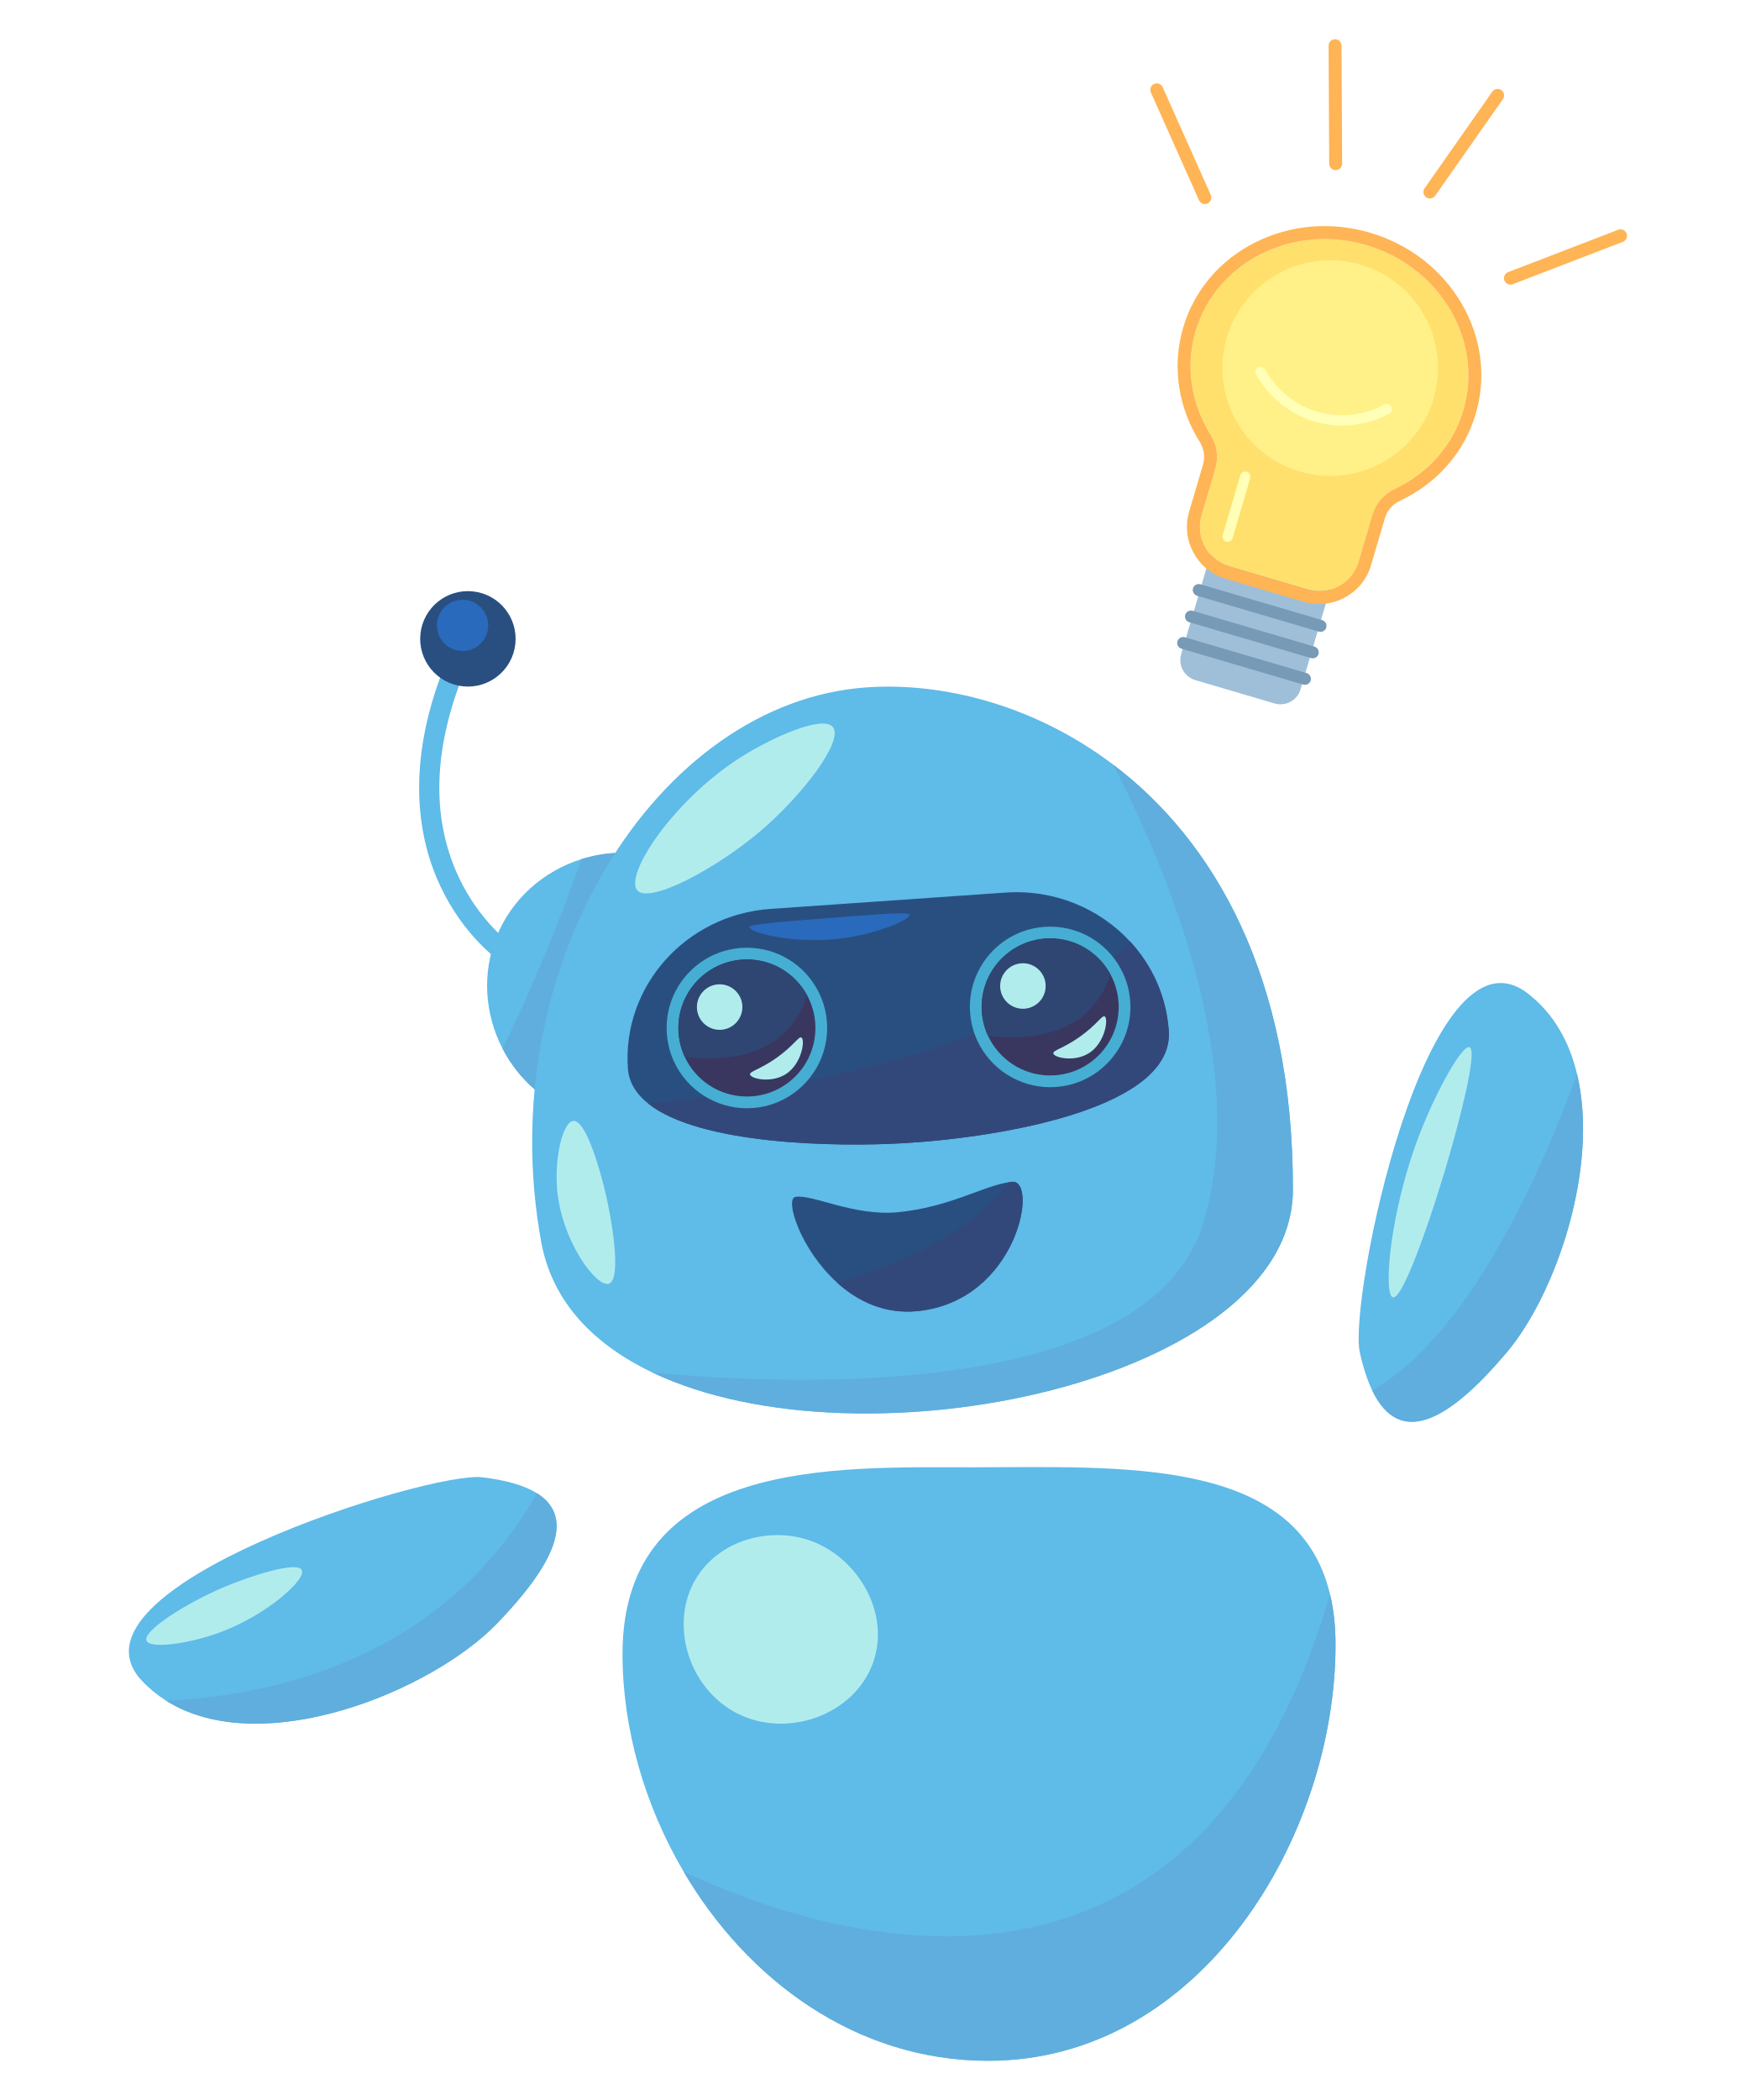
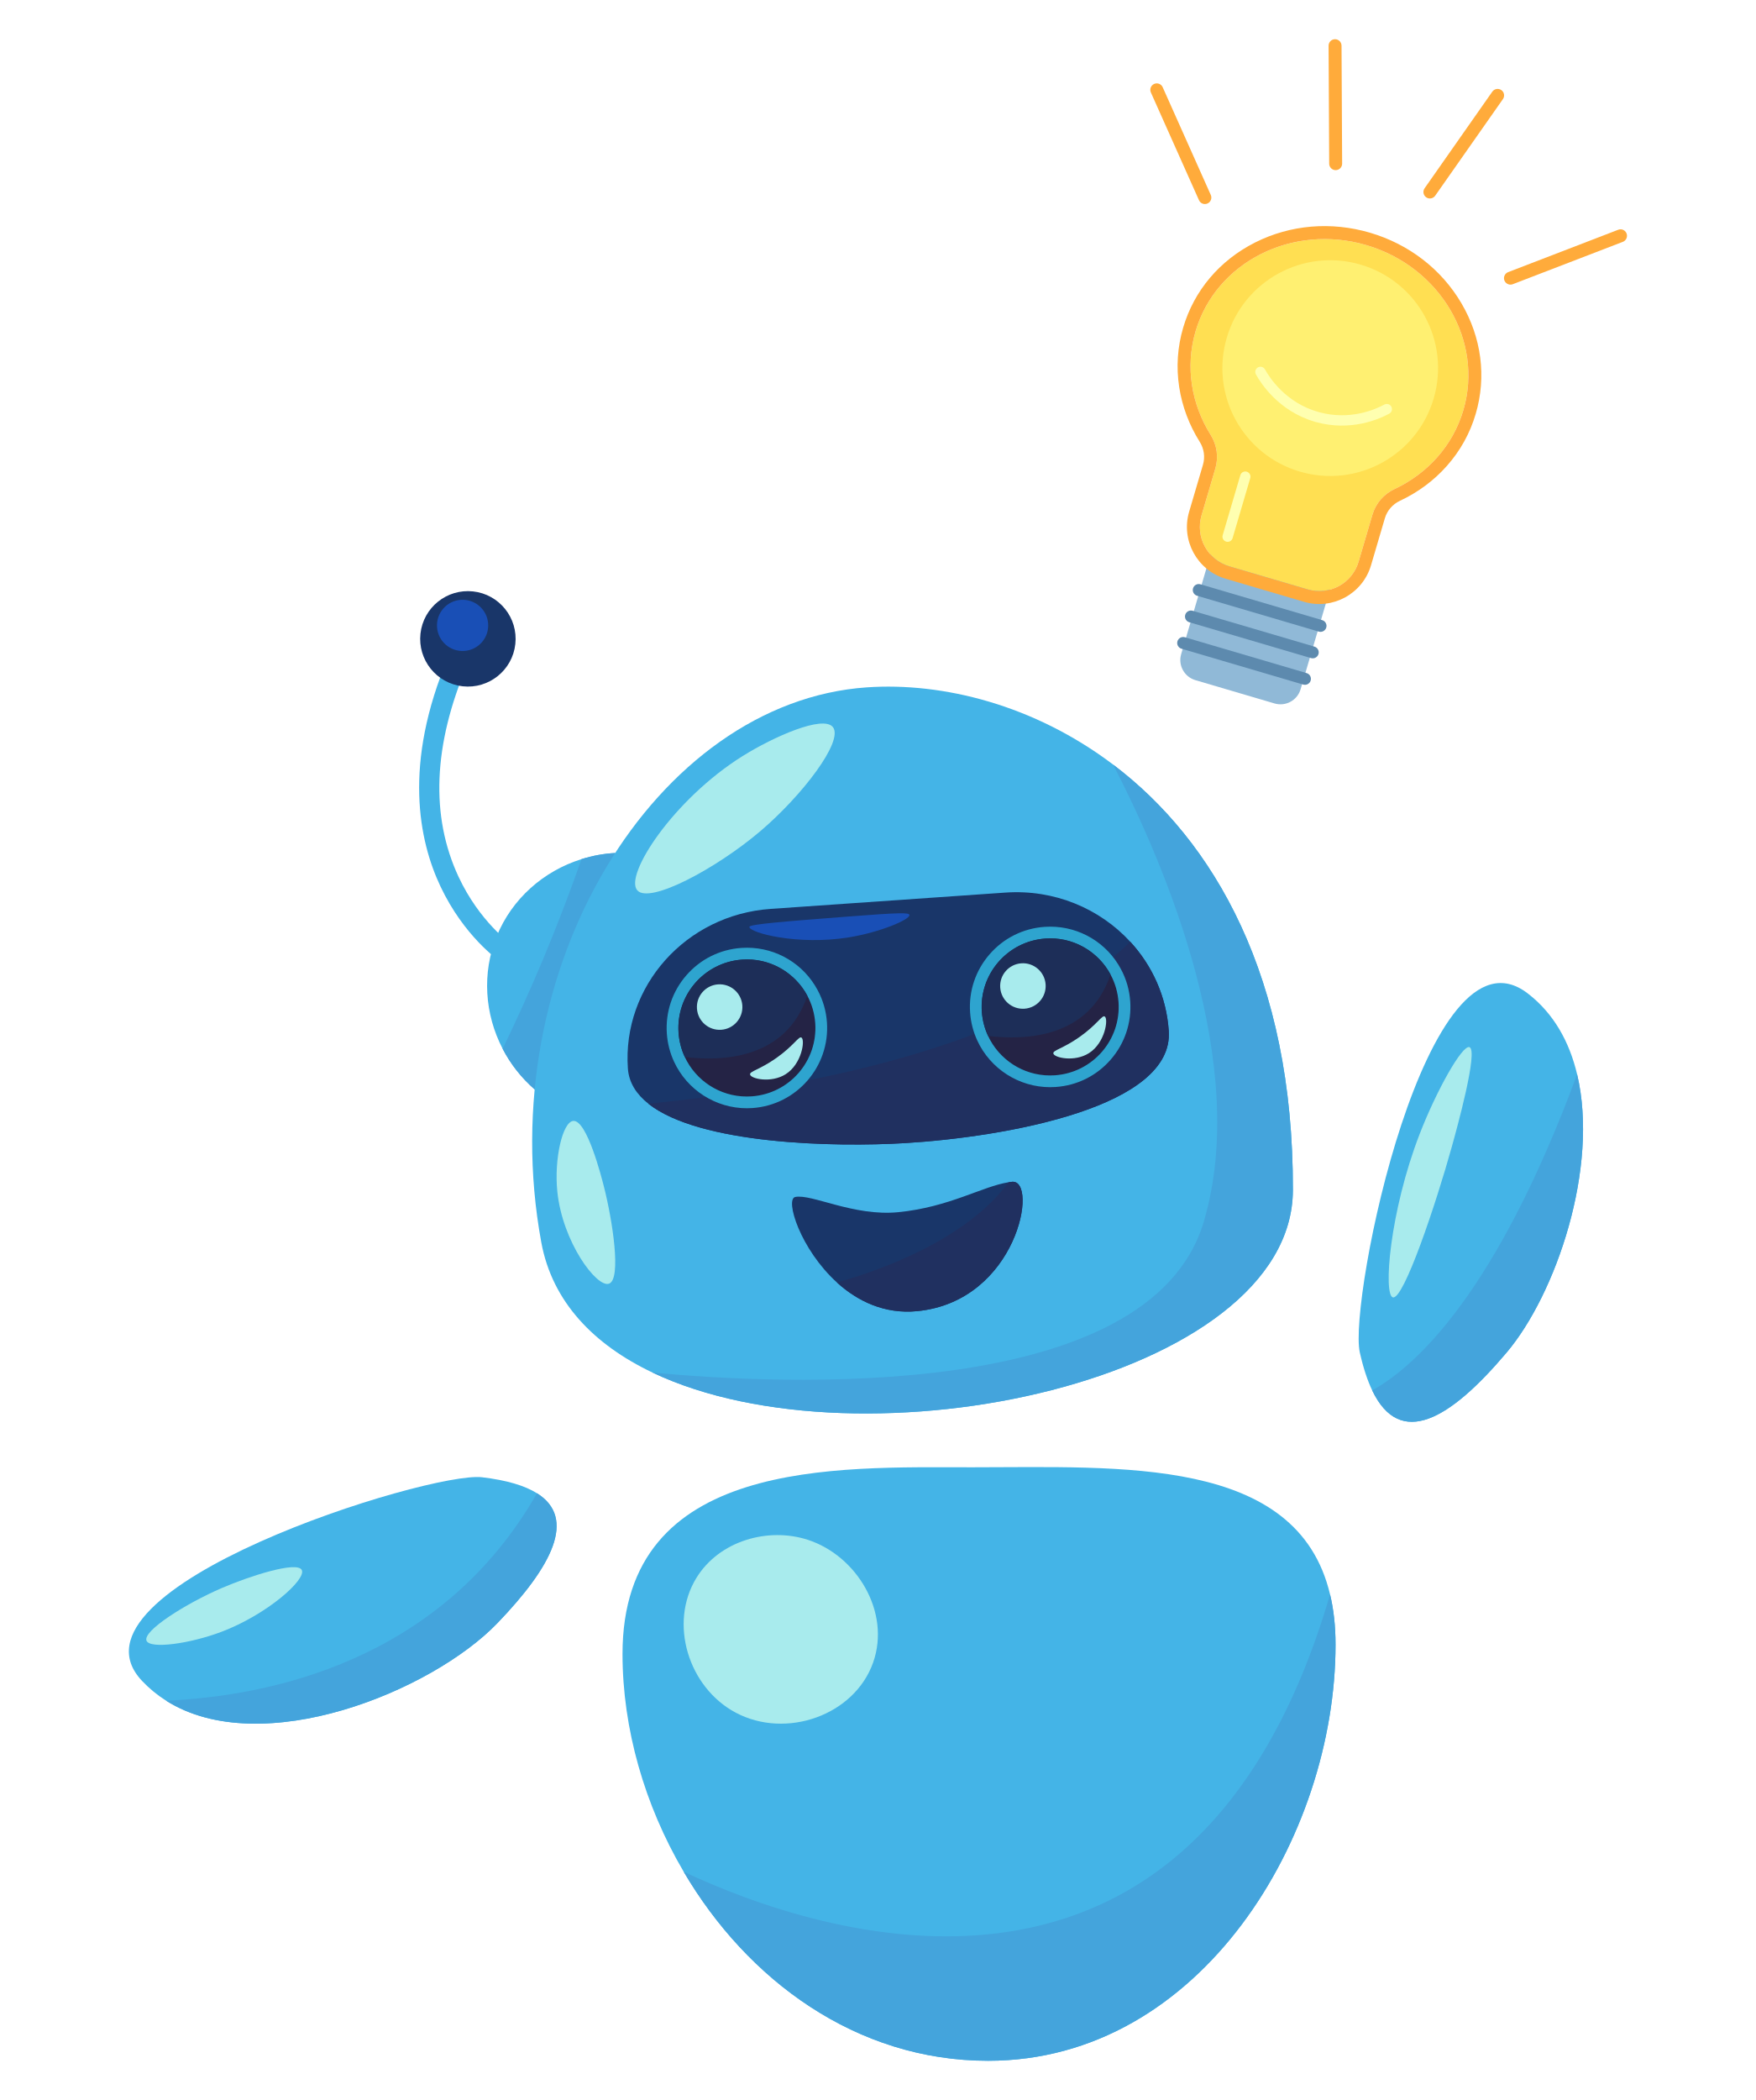
- <svg xmlns="http://www.w3.org/2000/svg" xml:space="preserve" width="218.612mm" height="261.392mm" version="1.0" style="shape-rendering:geometricPrecision; text-rendering:geometricPrecision; image-rendering:optimizeQuality; fill-rule:evenodd; clip-rule:evenodd" viewBox="0 0 21855.34 26132.15">
+ <svg xmlns="http://www.w3.org/2000/svg" xml:space="preserve" width="218.612mm" height="261.392mm" version="1.0" style="shape-rendering:geometricPrecision; text-rendering:geometricPrecision; image-rendering:optimizeQuality; fill-rule:evenodd; clip-rule:evenodd" viewBox="0 0 21861.2 26139.16">
  <defs>
    <style type="text/css">
   
    .fil0 {fill:none}
-     .fil4 {fill:#294F81;fill-rule:nonzero}
-     .fil9 {fill:#296ABD;fill-rule:nonzero}
-     .fil8 {fill:#2F4572;fill-rule:nonzero}
-     .fil5 {fill:#33487A;fill-rule:nonzero}
-     .fil6 {fill:#393760;fill-rule:nonzero}
-     .fil7 {fill:#46AED2;fill-rule:nonzero}
-     .fil2 {fill:#5FAEDE;fill-rule:nonzero}
-     .fil1 {fill:#5FBBE8;fill-rule:nonzero}
-     .fil13 {fill:#779AB6;fill-rule:nonzero}
-     .fil10 {fill:#9FBFD9;fill-rule:nonzero}
-     .fil3 {fill:#B1ECED;fill-rule:nonzero}
-     .fil12 {fill:#FFB455;fill-rule:nonzero}
-     .fil11 {fill:#FFE06D;fill-rule:nonzero}
-     .fil14 {fill:#FFF088;fill-rule:nonzero}
-     .fil15 {fill:#FFFFB8;fill-rule:nonzero}
+     .fil4 {fill:#193669;fill-rule:nonzero}
+     .fil9 {fill:#194FB6;fill-rule:nonzero}
+     .fil8 {fill:#1D2E58;fill-rule:nonzero}
+     .fil5 {fill:#203060;fill-rule:nonzero}
+     .fil6 {fill:#242345;fill-rule:nonzero}
+     .fil7 {fill:#2EA4CF;fill-rule:nonzero}
+     .fil2 {fill:#44A4DC;fill-rule:nonzero}
+     .fil1 {fill:#44B4E7;fill-rule:nonzero}
+     .fil13 {fill:#5D8AAE;fill-rule:nonzero}
+     .fil10 {fill:#90B9D7;fill-rule:nonzero}
+     .fil3 {fill:#A8EBED;fill-rule:nonzero}
+     .fil12 {fill:#FFAB3B;fill-rule:nonzero}
+     .fil11 {fill:#FFDF52;fill-rule:nonzero}
+     .fil14 {fill:#FFF071;fill-rule:nonzero}
+     .fil15 {fill:#FFFFB0;fill-rule:nonzero}
   
  </style>
  </defs>
  <g id="Camada_x0020_1">
-     <rect class="fil0" width="21855.34" height="26132.15" />
+     <rect class="fil0" width="21861.2" height="26139.16" />
    <g id="_1533989900560">
-       <path class="fil1" d="M6683.8 18581.91c496.31,310.86 188.87,908.62 -494.24,1617.81 -815.91,846.87 -2935.04,1713.05 -4121.74,963.55 -0.23,-0.08 -0.23,-0.08 -0.23,-0.08 -108.24,-68.38 -208.25,-149.76 -299.38,-246.06 -1089.19,-1153.61 3576.77,-2611.7 4231.27,-2534.27 309.81,36.66 533.96,104.73 684.32,199.06z" />
-       <path class="fil2" d="M6683.8 18581.91c496.31,310.86 188.87,908.62 -494.24,1617.81 -815.91,846.87 -2935.04,1713.05 -4121.74,963.55 1266.48,-55.69 3417.18,-481.62 4615.97,-2581.36z" />
-       <path class="fil3" d="M2762.26 19760.69c343.57,-147.78 934.48,-338.54 993.73,-224.07 60.77,116.83 -431.18,555.09 -1001.88,770.34 -389.81,147.02 -887.85,217.15 -930.67,109 -48.3,-122.46 490.82,-462.53 938.82,-655.27z" />
-       <path class="fil1" d="M16623.44 20465.93c0,2381.16 -1670.52,5178.23 -4324.75,5178.23 -1644.74,0 -2998.32,-1006.97 -3789.35,-2353.18 -486.48,-826.55 -760.92,-1780.96 -760.92,-2708.83 0,-2439.5 2662.6,-2323.28 4349.85,-2323.28 1850.49,0 4047.37,-141.7 4456.95,1581.69 44.8,185.82 68.22,393.61 68.22,625.37z" />
-       <path class="fil2" d="M16623.44 20465.93c0,2381.16 -1670.52,5178.23 -4324.75,5178.23 -1644.74,0 -2998.32,-1006.97 -3789.35,-2353.18 1648.25,775.9 6343.79,2383.07 8045.88,-3450.43 44.8,185.82 68.22,393.61 68.22,625.37z" />
-       <path class="fil3" d="M8667.56 19636.35c-344.71,562.16 -100.94,1362.16 491.12,1676.22 625.52,332.01 1477.03,34.38 1709.54,-625.52 220.97,-626.82 -204.76,-1329.39 -814.99,-1526.47 -489.38,-158.05 -1099,8.37 -1385.67,475.77z" />
-       <path class="fil1" d="M18751.94 16832.12c-706.68,835.84 -1324.16,1196.29 -1672.12,470.06 -59.56,-124.75 -111.67,-281.65 -154.41,-473.48 -143.75,-643.32 830.05,-5433.48 2088.94,-4467.74 325.53,249.7 520.26,603.39 616.08,1007.74 275.35,1160.45 -263.93,2737.13 -878.49,3463.42z" />
-       <path class="fil2" d="M18751.94 16832.12c-706.68,835.84 -1324.16,1196.29 -1672.12,470.06 546.03,-303.49 1545.1,-1212.63 2550.62,-3933.49 275.35,1160.45 -263.93,2737.13 -878.49,3463.42z" />
-       <path class="fil3" d="M18071.28 14267.96c-197.84,713.76 -599.82,1909.9 -734.07,1876.43 -121.16,-30.12 -41.3,-1064.62 333.23,-2032.73 208.55,-539.35 530.45,-1114.29 620.42,-1080.83 111.97,41.6 -157.98,1015.11 -219.58,1237.13z" />
-       <path class="fil1" d="M6655.14 13557.02c-167.12,-145.43 -301.06,-317.7 -398.48,-505.64 -224.77,-431.19 -259.75,-944.16 -74.09,-1400.97 188.55,-463.52 580.8,-811.49 1055.35,-959.5 133.94,-42.22 275.11,-68.46 420.01,-76.3 460.4,1860.68 -1002.78,2942.42 -1002.78,2942.42z" />
-       <path class="fil2" d="M6655.14 13557.02c-167.12,-145.43 -301.06,-317.7 -398.48,-505.64 168.85,-348.98 337.25,-719.55 501.47,-1111.48 180.79,-431.95 339.84,-849.45 479.79,-1249 133.94,-42.22 275.11,-68.46 420.01,-76.3 -334.36,980.82 -668.42,1961.61 -1002.78,2942.42z" />
-       <path class="fil1" d="M16092.7 14809.13c-6.32,2365.5 -5348.53,3517.98 -7971.49,2270.72 -728.81,-346.53 -1247.7,-878.49 -1383.92,-1620.94 -626.97,-3414.44 1432.53,-6723.64 4050.24,-6905.42 948.71,-65.94 2088.17,219.89 3066.93,960.34 1254.08,947.8 2245.54,2641.15 2238.24,5295.29z" />
-       <path class="fil4" d="M14547.67 12827.59c33.01,472.26 -465.35,799.1 -1121.52,1018.23 -691.24,231.08 -1557.5,342.73 -2163.7,379.02 -867.63,51.87 -2550.33,17.5 -3191.82,-489.92 -150.45,-118.88 -243.24,-264.08 -255.41,-439.62 -35.6,-511.59 145.2,-989.48 466.55,-1349.02 321.28,-359.16 783.2,-599.44 1309.32,-635.95l2923.4 -203.09c611.38,-42.52 1175.14,199.97 1553.7,611.38 273.06,296.65 450.05,680.68 479.48,1108.97z" />
-       <path class="fil5" d="M14547.67 12827.59c33.01,472.26 -465.35,799.1 -1121.52,1018.23 -691.24,231.08 -1557.5,342.73 -2163.7,379.02 -867.63,51.87 -2550.33,17.5 -3191.82,-489.92 1713.88,-170.98 4613.62,-655.48 5997.56,-2016.3 273.06,296.65 450.05,680.68 479.48,1108.97z" />
-       <path class="fil2" d="M16092.7 14809.13c-6.32,2365.5 -5348.53,3517.98 -7971.49,2270.72 1559.78,148.78 6189.92,391.94 6862.37,-1877.33 578.15,-1951.43 -476.36,-4428.43 -1129.12,-5688.69 1254.08,947.8 2245.54,2641.15 2238.24,5295.29z" />
-       <path class="fil3" d="M7932.12 11078.95c152.42,174.26 983.01,-270.33 1529.35,-733.99 523.76,-444.5 1042.65,-1124.18 905.81,-1296.9 -121.7,-153.27 -738.92,120.17 -1122.43,359.45 -858.42,535.47 -1478.47,1481.67 -1312.73,1671.44z" />
-       <path class="fil3" d="M6937.16 14828.3c63.89,627.28 489.69,1197.51 642.34,1145.94 160.27,-54.01 41.68,-800.4 -62.44,-1207.93 -29.82,-116.98 -211.98,-832.65 -381.52,-817.73 -133.04,11.64 -240.06,473.32 -198.38,879.71z" />
-       <path class="fil6" d="M13922.45 12470.95c32.63,469.89 -321.96,877.28 -791.64,909.99 -363.27,25.17 -689.19,-180.49 -833.56,-492.19 -42.52,-91.74 -69.36,-192.66 -76.9,-299.6 -32.7,-469.91 321.89,-877.36 792.18,-910 345.93,-24.04 657.69,161.71 810.96,448.83 55.53,102.99 90.29,218.98 98.95,342.97z" />
-       <path class="fil7" d="M13072.4 11531.29l0 0c-23.12,0 -46.86,0.84 -69.98,2.43 -266.37,18.49 -509.3,139.49 -684.55,340.76 -175.01,201.25 -261.5,458.57 -243.01,724.79 8.75,122.16 38.79,240.12 90.29,350.72 162.77,351.63 518.27,578.74 905.5,578.74 23.2,0 46.86,-0.76 70.29,-2.43 266.13,-18.5 509.07,-139.5 684.02,-340.76 175.23,-201.19 261.49,-458.57 242.93,-724.71 -9.81,-142.08 -48.84,-277.32 -115.92,-401.91 -173.57,-325.31 -510.82,-527.63 -879.56,-527.63l0 0zm-0.84 145.58c321.58,0 607.65,180.71 751.94,451.11 55.53,102.99 90.29,218.98 98.95,342.97 32.63,469.89 -321.96,877.28 -791.64,909.99 -20.23,1.37 -40.17,2.06 -60.17,2.06 -338.92,0 -636.85,-199.82 -773.38,-494.25 -42.52,-91.74 -69.36,-192.66 -76.9,-299.6 -32.7,-469.91 321.89,-877.36 792.18,-910 19.92,-1.45 39.02,-2.28 59.02,-2.28l0 0z" />
-       <path class="fil8" d="M13822.66 12126.39c-264.39,790.04 -1053.68,821.83 -1523.35,764.72 -42.83,-91.58 -69.98,-192.36 -77.81,-299.3 -34.39,-469.83 318.69,-878.42 788.98,-912.66 345.92,-25.18 658,160.64 812.18,447.24z" />
-       <path class="fil3" d="M13014.82 12250.14c10.72,156 -106.95,291.24 -262.88,302.11 -156.14,10.81 -291.23,-106.86 -302.26,-262.86 -10.66,-156 107.02,-291.24 262.94,-302.11 156.16,-10.81 291.24,106.85 302.2,262.86z" />
-       <path class="fil3" d="M13750.32 12648.85c48.3,27.91 6.09,328.66 -196.62,456.67 -180.18,113.79 -433.24,57.2 -442.83,3.12 -6.92,-39.78 120.56,-59.7 326.53,-204.84 216.62,-152.65 279.07,-274.35 312.92,-254.95z" />
-       <path class="fil6" d="M10147.54 12733.05c32.63,469.9 -321.65,877.36 -791.64,910 -363.26,25.25 -689.19,-180.49 -833.55,-492.19 -42.52,-91.74 -69.37,-192.59 -76.9,-299.61 -32.4,-469.89 321.89,-877.28 792.18,-909.99 345.92,-24.04 657.99,161.78 811.26,448.83 55.22,103.06 90.21,218.98 98.64,342.96z" />
-       <path class="fil7" d="M9297.79 11793.47l0 0c-23.42,0 -46.85,0.76 -70.27,2.43 -266.14,18.49 -509.38,139.5 -684.33,340.68 -175.24,201.26 -261.42,458.65 -242.93,724.79 8.37,122.16 38.79,240.13 89.99,350.8 162.77,351.55 518.27,578.74 905.5,578.74 23.12,0 46.86,-0.84 70.28,-2.44 549.24,-38.18 965.13,-516.14 926.95,-1065.53 -9.81,-142.07 -48.83,-277.25 -115.92,-401.9 -173.56,-325.23 -510.51,-527.56 -879.26,-527.56l0 0zm1.15 145.5c321.58,0 605.37,180.72 749.96,451.12 55.22,103.06 90.21,218.98 98.64,342.96 32.63,469.9 -321.65,877.36 -791.64,910 -20.22,1.44 -40.16,2.05 -60.16,2.05 -338.7,0 -636.86,-199.74 -773.38,-494.24 -42.52,-91.74 -69.37,-192.59 -76.9,-299.61 -32.4,-469.89 321.89,-877.28 792.18,-909.99 20.22,-1.37 41.37,-2.29 61.3,-2.29l0 0z" />
-       <path class="fil8" d="M10048.9 12390.09c-264.39,790.05 -1054.82,820.24 -1524.49,763.2 -42.82,-91.66 -69.97,-192.44 -77.81,-299.3 -34.15,-469.9 318.99,-878.42 788.98,-912.73 345.93,-25.18 658.84,162.31 813.32,448.83z" />
-       <path class="fil3" d="M9239.91 12512.33c10.72,155.92 -106.94,291.23 -262.87,302.04 -155.93,10.8 -291.24,-106.87 -301.96,-262.88 -11.03,-156 106.71,-291.23 262.63,-302.11 156.16,-10.8 291.24,106.94 302.2,262.95z" />
-       <path class="fil3" d="M9975.42 12911.04c48.3,27.83 6.09,328.65 -196.61,456.59 -180.27,113.86 -433.33,57.27 -442.83,3.12 -6.92,-39.78 120.56,-59.71 326.52,-204.76 216.93,-152.73 279.38,-274.36 312.92,-254.95z" />
-       <path class="fil9" d="M11319.73 11384.87c12.17,55.98 -360.91,215.7 -754.61,279.68 -638.3,103.9 -1241.32,-58.64 -1237.51,-130.52 1.67,-32.94 407.76,-65.04 1219.63,-127.94 652.46,-50.59 766.09,-50.74 772.48,-21.22z" />
-       <path class="fil1" d="M6218.69 11958.59c-17.88,-12.32 -444.5,-309.95 -736.57,-928.77 -267.58,-566.21 -468,-1520.31 95.99,-2850.62l234.88 99.55c-420.85,992.52 -456.45,1877.42 -106.19,2629.97 261.5,561.33 652.76,837.05 656.56,839.71l-144.67 210.15z" />
-       <path class="fil4" d="M6414.25 8014.68c-35.9,325.99 -329.12,561.26 -655.11,525.43 -326.22,-35.74 -561.33,-329.11 -525.51,-655.18 35.9,-325.99 329.19,-561.26 655.11,-525.43 326.23,35.83 561.41,329.11 525.51,655.18z" />
-       <path class="fil9" d="M5439.9 7804.76c12.4,175.54 164.83,307.82 340.38,295.42 175.54,-12.32 308.04,-164.68 295.57,-340.3 -12.4,-175.55 -164.83,-307.82 -340.37,-295.49 -175.63,12.4 -307.75,164.75 -295.58,340.37z" />
-       <path class="fil4" d="M11416.62 16315.68c-407.53,39.92 -743.87,-125.2 -998.37,-355.82 -456.97,-413.31 -650.48,-1037.77 -519.8,-1064.85 203.7,-41.52 727.15,243.7 1281.02,189.4 636.56,-62.37 1049.26,-322.42 1374.65,-372.62 14.76,-2.59 28.6,-4.26 42.83,-5.71 332.3,-32.55 70.5,1487.07 -1180.32,1609.61z" />
-       <path class="fil5" d="M11416.62 16315.68c-407.53,39.92 -743.87,-125.2 -998.37,-355.82 543.68,-153.26 1605.19,-530.06 2135.87,-1248.08 14.76,-2.59 28.6,-4.26 42.83,-5.71 332.3,-32.55 70.5,1487.07 -1180.32,1609.61z" />
-       <path class="fil10" d="M15864.52 8753.77l-985.68 -290.17c-138.21,-40.7 -217.46,-185.82 -176.69,-324.02l414.77 -1408.57c40.46,-138.28 185.66,-217.38 323.94,-176.69l985.67 290.17c138.2,40.7 217.46,185.82 176.68,324.02l-414.75 1408.57c-40.47,138.28 -185.67,217.38 -323.94,176.69z" />
-       <path class="fil11" d="M18214.49 5103.61c-131.88,447.84 -451.79,792.48 -857.58,982.55 -132.73,62.21 -232.83,177.83 -274.21,318.46l-172.04 584.45c-79.56,270.48 -363.26,425.19 -633.66,345.55l-975.87 -287.2c-270.4,-79.64 -425.18,-363.34 -345.62,-633.82l172.12 -584.37c41.3,-140.64 19.92,-292 -57.88,-416.21 -238.3,-379.62 -320.14,-842.67 -188.56,-1290.6 254.2,-862.98 1206.34,-1342.85 2126.67,-1072 920.26,270.94 1460.37,1190.2 1206.63,2053.2z" />
-       <path class="fil12" d="M17053.19 2896.08c-484.42,-142.6 -992.59,-99.55 -1431.01,121.4 -441.68,222.78 -759.77,598.98 -895.16,1059.46 -71.12,241.88 -87.93,491.12 -49.45,740.91 37.27,240.35 123.23,469.37 255.64,680.74 53.86,85.34 68.31,189.25 39.94,285.15l-172.05 584.37c-104.43,355.13 99.41,729.12 454.62,833.63l975.86 287.29c354.82,104.5 728.82,-99.34 833.49,-454.47l172.12 -584.53c28.06,-95.9 96.59,-175.32 188.02,-218.14 225.82,-105.8 422.22,-251.68 583.61,-433.54 167.8,-189.01 288.95,-407.46 359.77,-649.34 135.38,-460.47 72.25,-949.02 -178.44,-1375.55 -248.72,-423.22 -652.45,-734.76 -1136.97,-877.37l0 0zm-45.33 154.33c920.26,270.94 1460.37,1190.2 1206.63,2053.2 -131.88,447.84 -451.79,792.48 -857.58,982.55 -132.73,62.21 -232.83,177.83 -274.21,318.46l-172.04 584.45c-79.56,270.48 -363.26,425.19 -633.66,345.55l-975.87 -287.2c-270.4,-79.64 -425.18,-363.34 -345.62,-633.82l172.12 -584.37c41.3,-140.64 19.92,-292 -57.88,-416.21 -238.3,-379.62 -320.14,-842.67 -188.56,-1290.6 254.2,-862.98 1206.34,-1342.85 2126.67,-1072l0 0z" />
-       <path class="fil13" d="M16415.5 7859.74l-1515.51 -446.17c-39.33,-11.64 -61.91,-53.01 -50.36,-92.42l0 0c11.65,-39.4 52.94,-61.98 92.34,-50.35l1515.74 446.17c39.33,11.57 61.91,52.95 50.36,92.34l0 0c-11.56,39.48 -52.94,61.99 -92.57,50.43z" />
-       <path class="fil13" d="M16318.6 8189.24l-1515.82 -446.17c-39.32,-11.64 -61.82,-52.95 -50.27,-92.43l0 0c11.87,-39.47 53.17,-61.98 92.49,-50.34l1515.51 446.08c39.63,11.65 62.22,53.03 50.67,92.5l0 0c-11.57,39.41 -53.26,61.91 -92.58,50.36z" />
-       <path class="fil13" d="M16221.69 8518.74l-1515.81 -446.17c-39.33,-11.64 -61.83,-53.01 -50.28,-92.42l0 0c11.56,-39.47 52.94,-61.98 92.27,-50.43l1515.81 446.25c39.33,11.56 61.91,52.94 50.28,92.41l0 0c-11.56,39.41 -52.87,61.92 -92.27,50.36z" />
-       <path class="fil14" d="M17844.84 4959.77c-209.09,711.1 -955.32,1117.87 -1666.49,908.55 -711.17,-209.32 -1117.79,-955.47 -908.48,-1666.64 209.17,-711.1 955.32,-1117.87 1666.49,-908.55 711.17,209.39 1117.87,955.48 908.48,1666.64z" />
-       <path class="fil15" d="M16361.72 5246.82c-449.45,-132.34 -671.32,-482.37 -729.12,-587.71 -17.11,-31.11 -5.78,-70.29 25.4,-87.4 31.26,-17.12 70.29,-5.71 87.33,25.39 52.71,95.76 256.32,417.35 670.47,531.22 383.51,105.95 697.86,-30.42 815,-93.93 31.26,-16.9 70.27,-5.32 87.39,25.93 16.74,31.26 5.17,70.35 -26.09,87.32 -130.97,70.89 -481.84,223.17 -910.68,104.81 -6.69,-1.82 -13.31,-3.73 -19.69,-5.63z" />
-       <path class="fil15" d="M15262.11 6739.9c-34.15,-10.04 -53.55,-45.87 -43.43,-79.94l219.81 -746.84c10.12,-34.08 45.72,-53.63 79.87,-43.59 34.15,10.04 53.78,45.87 43.66,79.94l-219.81 746.85c-10.12,34.14 -46.02,53.62 -80.1,43.58z" />
-       <path class="fil12" d="M14974.6 2535.79c-21.97,-6.39 -40.77,-21.98 -50.88,-44.43l-598.68 -1340.49c-18.26,-40.62 0,-88.24 40.47,-106.34 40.76,-18.1 88.23,0.09 106.4,40.62l598.68 1340.58c18.26,40.62 0,88.15 -40.46,106.33 -18.19,8.06 -37.88,8.97 -55.54,3.73z" />
-       <path class="fil12" d="M16602.38 2113.88c-33.31,-9.74 -57.57,-40.4 -57.88,-76.76l-7.53 -1468.28c-0.3,-44.42 35.6,-80.62 80.1,-80.85 44.26,-0.31 80.69,35.59 81.01,80.01l7.52 1468.21c0.31,44.5 -35.59,80.71 -80.09,80.93 -8.14,0 -15.9,-1.06 -23.12,-3.26z" />
-       <path class="fil12" d="M17775.09 2466.35c-8.06,-2.44 -15.9,-6.17 -23.34,-11.34 -36.52,-25.48 -45.18,-75.68 -19.7,-112.12l842.68 -1202.22c25.85,-36.36 76.05,-45.18 112.57,-19.61 36.51,25.47 44.87,75.68 19.77,112.03l-843.13 1202.22c-20.54,28.98 -56.36,40.54 -88.85,31.04z" />
-       <path class="fil12" d="M18777.8 3538.65c-22.81,-6.77 -42.6,-23.96 -52.49,-48.23 -15.97,-41.53 5.33,-88.08 46.41,-104.05l1370.61 -527.48c41.07,-15.98 87.48,4.71 103.44,46.17 15.98,41.53 -4.56,88.08 -45.64,104.05l-1370.61 527.48c-16.74,6.55 -34.99,6.93 -51.73,2.06z" />
+       <path class="fil1" d="M6685.59 18586.89c496.44,310.94 188.92,908.86 -494.37,1618.24 -816.13,847.1 -2935.83,1713.51 -4122.85,963.81 -0.23,-0.08 -0.23,-0.08 -0.23,-0.08 -108.27,-68.4 -208.31,-149.8 -299.46,-246.13 -1089.48,-1153.92 3577.73,-2612.4 4232.4,-2534.95 309.89,36.67 534.1,104.76 684.5,199.11l0.01 0z" />
+       <path class="fil2" d="M6685.59 18586.89c496.44,310.94 188.92,908.86 -494.37,1618.24 -816.13,847.1 -2935.83,1713.51 -4122.85,963.81 1266.82,-55.7 3418.1,-481.75 4617.21,-2582.05l0.01 0z" />
+       <path class="fil3" d="M2763 19765.99c343.66,-147.82 934.73,-338.63 994,-224.13 60.79,116.86 -431.3,555.24 -1002.15,770.55 -389.91,147.06 -888.09,217.21 -930.92,109.03 -48.31,-122.49 490.95,-462.65 939.07,-655.45z" />
+       <path class="fil1" d="M16627.9 20471.42c0,2381.8 -1670.97,5179.62 -4325.91,5179.62 -1645.18,0 -2999.12,-1007.24 -3790.37,-2353.81 -486.61,-826.77 -761.12,-1781.44 -761.12,-2709.56 0,-2440.15 2663.31,-2323.9 4351.02,-2323.9 1850.99,0 4048.46,-141.74 4458.15,1582.11 44.81,185.87 68.24,393.72 68.24,625.54l-0.01 0z" />
+       <path class="fil2" d="M16627.9 20471.42c0,2381.8 -1670.97,5179.62 -4325.91,5179.62 -1645.18,0 -2999.12,-1007.24 -3790.37,-2353.81 1648.69,776.11 6345.49,2383.71 8048.04,-3451.36 44.81,185.87 68.24,393.72 68.24,625.54l0 0.01z" />
+       <path class="fil3" d="M8669.88 19641.62c-344.8,562.31 -100.97,1362.53 491.25,1676.67 625.69,332.1 1477.43,34.39 1710,-625.69 221.03,-626.99 -204.81,-1329.75 -815.21,-1526.88 -489.51,-158.09 -1099.29,8.37 -1386.04,475.9z" />
+       <path class="fil1" d="M18756.97 16836.63c-706.87,836.06 -1324.52,1196.61 -1672.57,470.19 -59.58,-124.78 -111.7,-281.73 -154.45,-473.61 -143.79,-643.49 830.27,-5434.94 2089.5,-4468.94 325.62,249.77 520.4,603.55 616.25,1008.01 275.42,1160.76 -264,2737.86 -878.73,3464.35z" />
+       <path class="fil2" d="M18756.97 16836.63c-706.87,836.06 -1324.52,1196.61 -1672.57,470.19 546.18,-303.57 1545.51,-1212.96 2551.3,-3934.54 275.42,1160.76 -264,2737.86 -878.73,3464.35z" />
+       <path class="fil3" d="M18076.13 14271.79c-197.89,713.95 -599.98,1910.41 -734.27,1876.93 -121.19,-30.13 -41.31,-1064.91 333.32,-2033.28 208.61,-539.49 530.59,-1114.59 620.59,-1081.12 112,41.61 -158.02,1015.38 -219.64,1237.46l0 0.01z" />
+       <path class="fil1" d="M6656.92 13560.66c-167.16,-145.47 -301.14,-317.79 -398.59,-505.78 -224.83,-431.31 -259.82,-944.41 -74.11,-1401.35 188.6,-463.64 580.96,-811.71 1055.63,-959.76 133.98,-42.23 275.18,-68.48 420.12,-76.32 460.52,1861.18 -1003.05,2943.21 -1003.05,2943.21z" />
+       <path class="fil2" d="M6656.92 13560.66c-167.16,-145.47 -301.14,-317.79 -398.59,-505.78 168.9,-349.07 337.34,-719.74 501.6,-1111.78 180.84,-432.07 339.93,-849.68 479.92,-1249.33 133.98,-42.23 275.18,-68.48 420.12,-76.32 -334.45,981.08 -668.6,1962.14 -1003.05,2943.21z" />
+       <path class="fil1" d="M16097.01 14813.1c-6.32,2366.13 -5349.96,3518.92 -7973.63,2271.33 -729.01,-346.62 -1248.03,-878.73 -1384.29,-1621.37 -627.14,-3415.36 1432.91,-6725.44 4051.33,-6907.27 948.96,-65.96 2088.73,219.95 3067.75,960.6 1254.42,948.05 2246.14,2641.86 2238.84,5296.71z" />
+       <path class="fil4" d="M14551.57 12831.03c33.02,472.39 -465.47,799.31 -1121.82,1018.5 -691.43,231.14 -1557.92,342.82 -2164.28,379.12 -867.86,51.88 -2551.01,17.5 -3192.68,-490.05 -150.49,-118.91 -243.31,-264.15 -255.48,-439.74 -35.61,-511.73 145.24,-989.75 466.68,-1349.38 321.37,-359.26 783.41,-599.6 1309.67,-636.12l2924.18 -203.14c611.54,-42.53 1175.46,200.02 1554.12,611.54 273.13,296.73 450.17,680.86 479.61,1109.27z" />
+       <path class="fil5" d="M14551.57 12831.03c33.02,472.39 -465.47,799.31 -1121.82,1018.5 -691.43,231.14 -1557.92,342.82 -2164.28,379.12 -867.86,51.88 -2551.01,17.5 -3192.68,-490.05 1714.34,-171.03 4614.86,-655.66 5999.17,-2016.84 273.13,296.73 450.17,680.86 479.61,1109.27z" />
+       <path class="fil2" d="M16097.01 14813.1c-6.32,2366.13 -5349.96,3518.92 -7973.63,2271.33 1560.2,148.82 6191.58,392.05 6864.21,-1877.83 578.31,-1951.95 -476.49,-4429.62 -1129.42,-5690.22 1254.42,948.05 2246.14,2641.86 2238.84,5296.71l0 0.01z" />
+       <path class="fil3" d="M7934.25 11081.92c152.46,174.31 983.27,-270.4 1529.76,-734.19 523.9,-444.62 1042.93,-1124.48 906.05,-1297.25 -121.73,-153.31 -739.12,120.2 -1122.73,359.55 -858.65,535.61 -1478.87,1482.07 -1313.08,1671.89z" />
+       <path class="fil3" d="M6939.02 14832.28c63.91,627.45 489.82,1197.83 642.51,1146.25 160.31,-54.02 41.69,-800.61 -62.46,-1208.25 -29.83,-117.01 -212.04,-832.87 -381.62,-817.95 -133.08,11.64 -240.12,473.45 -198.43,879.95z" />
+       <path class="fil6" d="M13926.18 12474.3c32.64,470.02 -322.05,877.52 -791.85,910.23 -363.37,25.18 -689.37,-180.54 -833.78,-492.32 -42.53,-91.76 -69.38,-192.71 -76.92,-299.68 -32.71,-470.04 321.98,-877.6 792.39,-910.24 346.02,-24.05 657.87,161.75 811.18,448.95 55.54,103.02 90.31,219.04 98.98,343.06z" />
+       <path class="fil7" d="M13075.91 11534.38l0 0c-23.13,0 -46.87,0.84 -70,2.43 -266.44,18.49 -509.44,139.53 -684.73,340.85 -175.06,201.3 -261.57,458.69 -243.08,724.98 8.75,122.19 38.8,240.18 90.31,350.81 162.81,351.72 518.41,578.9 905.74,578.9 23.21,0 46.87,-0.76 70.31,-2.43 266.2,-18.5 509.21,-139.54 684.2,-340.85 175.28,-201.24 261.56,-458.69 243,-724.9 -9.81,-142.12 -48.85,-277.39 -115.95,-402.02 -173.62,-325.4 -510.96,-527.77 -879.8,-527.77l0 0zm-0.85 145.62c321.67,0 607.81,180.76 752.14,451.23 55.54,103.02 90.31,219.04 98.98,343.06 32.64,470.02 -322.05,877.52 -791.85,910.23 -20.24,1.37 -40.18,2.06 -60.19,2.06 -339.01,0 -637.02,-199.87 -773.59,-494.38 -42.53,-91.76 -69.38,-192.71 -76.92,-299.68 -32.71,-470.04 321.98,-877.6 792.39,-910.24 19.93,-1.45 39.03,-2.28 59.04,-2.28l0 0z" />
+       <path class="fil8" d="M13826.37 12129.64c-264.46,790.25 -1053.96,822.05 -1523.76,764.93 -42.84,-91.6 -70,-192.41 -77.83,-299.38 -34.4,-469.96 318.78,-878.66 789.19,-912.9 346.01,-25.19 658.18,160.68 812.4,447.36l0 -0.01z" />
+       <path class="fil3" d="M13018.31 12253.43c10.72,156.04 -106.98,291.32 -262.95,302.19 -156.18,10.81 -291.31,-106.89 -302.34,-262.93 -10.66,-156.04 107.05,-291.32 263.01,-302.19 156.2,-10.81 291.32,106.88 302.28,262.93z" />
+       <path class="fil3" d="M13754.01 12652.24c48.31,27.92 6.09,328.75 -196.67,456.79 -180.23,113.82 -433.36,57.22 -442.95,3.12 -6.92,-39.79 120.59,-59.72 326.62,-204.89 216.68,-152.69 279.14,-274.42 313,-255.02z" />
+       <path class="fil6" d="M10150.26 12736.47c32.64,470.03 -321.74,877.6 -791.85,910.24 -363.36,25.26 -689.37,-180.54 -833.77,-492.32 -42.53,-91.76 -69.39,-192.64 -76.92,-299.69 -32.41,-470.02 321.98,-877.52 792.39,-910.23 346.01,-24.05 658.17,161.82 811.48,448.95 55.23,103.09 90.23,219.04 98.67,343.05z" />
+       <path class="fil7" d="M9300.28 11796.63l0 0c-23.43,0 -46.86,0.76 -70.29,2.43 -266.21,18.49 -509.52,139.54 -684.51,340.77 -175.29,201.31 -261.49,458.77 -243,724.98 8.37,122.19 38.8,240.19 90.01,350.89 162.81,351.64 518.41,578.9 905.74,578.9 23.13,0 46.87,-0.84 70.3,-2.44 549.39,-38.19 965.39,-516.28 927.2,-1065.82 -9.81,-142.11 -48.84,-277.32 -115.95,-402.01 -173.61,-325.32 -510.65,-527.7 -879.5,-527.7l0 0zm1.15 145.54c321.67,0 605.53,180.77 750.16,451.24 55.23,103.09 90.23,219.04 98.67,343.05 32.64,470.03 -321.74,877.6 -791.85,910.24 -20.23,1.44 -40.17,2.05 -60.18,2.05 -338.79,0 -637.03,-199.79 -773.59,-494.37 -42.53,-91.76 -69.39,-192.64 -76.92,-299.69 -32.41,-470.02 321.98,-877.52 792.39,-910.23 20.23,-1.37 41.38,-2.29 61.32,-2.29l0 0z" />
+       <path class="fil8" d="M10051.59 12393.41c-264.46,790.26 -1055.1,820.46 -1524.9,763.4 -42.83,-91.68 -69.99,-192.49 -77.83,-299.38 -34.16,-470.03 319.08,-878.66 789.19,-912.97 346.02,-25.19 659.02,162.35 813.54,448.95z" />
+       <path class="fil3" d="M9242.39 12515.69c10.72,155.96 -106.97,291.31 -262.94,302.12 -155.97,10.8 -291.32,-106.9 -302.04,-262.95 -11.03,-156.04 106.74,-291.31 262.7,-302.19 156.2,-10.8 291.32,106.97 302.28,263.02z" />
+       <path class="fil3" d="M9978.09 12914.5c48.31,27.84 6.09,328.74 -196.66,456.71 -180.32,113.89 -433.45,57.29 -442.95,3.12 -6.92,-39.79 120.59,-59.73 326.61,-204.81 216.99,-152.77 279.45,-274.43 313,-255.02z" />
+       <path class="fil9" d="M11322.77 11387.92c12.17,56 -361.01,215.76 -754.81,279.75 -638.47,103.93 -1241.65,-58.66 -1237.84,-130.55 1.67,-32.95 407.87,-65.06 1219.96,-127.97 652.63,-50.6 766.3,-50.75 772.69,-21.23z" />
+       <path class="fil1" d="M6220.36 11961.8c-17.88,-12.32 -444.62,-310.03 -736.77,-929.02 -267.65,-566.36 -468.13,-1520.72 96.02,-2851.38l234.94 99.58c-420.96,992.79 -456.57,1877.92 -106.22,2630.68 261.57,561.48 652.94,837.27 656.74,839.94l-144.71 210.21 0 -0.01z" />
+       <path class="fil4" d="M6415.97 8016.83c-35.91,326.08 -329.21,561.41 -655.29,525.57 -326.31,-35.75 -561.48,-329.2 -525.65,-655.36 35.91,-326.08 329.28,-561.41 655.29,-525.57 326.32,35.84 561.56,329.2 525.65,655.36z" />
+       <path class="fil9" d="M5441.36 7806.85c12.4,175.59 164.87,307.9 340.47,295.5 175.59,-12.32 308.12,-164.72 295.65,-340.39 -12.4,-175.6 -164.87,-307.9 -340.46,-295.57 -175.68,12.4 -307.83,164.79 -295.66,340.46z" />
+       <path class="fil4" d="M11419.68 16320.06c-407.64,39.93 -744.07,-125.23 -998.64,-355.92 -457.09,-413.42 -650.65,-1038.05 -519.94,-1065.14 203.75,-41.53 727.34,243.77 1281.36,189.45 636.73,-62.39 1049.54,-322.51 1375.02,-372.72 14.76,-2.59 28.61,-4.26 42.84,-5.71 332.39,-32.56 70.52,1487.47 -1180.64,1610.04z" />
+       <path class="fil5" d="M11419.68 16320.06c-407.64,39.93 -744.07,-125.23 -998.64,-355.92 543.83,-153.3 1605.62,-530.2 2136.44,-1248.41 14.76,-2.59 28.61,-4.26 42.84,-5.71 332.39,-32.56 70.52,1487.47 -1180.64,1610.04z" />
+       <path class="fil10" d="M15868.77 8756.12l-985.94 -290.25c-138.25,-40.71 -217.52,-185.87 -176.74,-324.11l414.88 -1408.95c40.47,-138.32 185.71,-217.44 324.03,-176.74l985.93 290.25c138.24,40.71 217.52,185.87 176.73,324.11l-414.86 1408.95c-40.48,138.32 -185.72,217.44 -324.03,176.74z" />
+       <path class="fil11" d="M18219.37 5104.98c-131.92,447.96 -451.91,792.69 -857.81,982.81 -132.77,62.23 -232.89,177.88 -274.28,318.55l-172.09 584.61c-79.58,270.55 -363.36,425.3 -633.83,345.64l-976.13 -287.28c-270.47,-79.66 -425.29,-363.44 -345.71,-633.99l172.17 -584.53c41.31,-140.68 19.93,-292.08 -57.9,-416.32 -238.36,-379.72 -320.23,-842.9 -188.61,-1290.95 254.27,-863.21 1206.66,-1343.21 2127.24,-1072.29 920.51,271.01 1460.76,1190.52 1206.95,2053.75z" />
+       <path class="fil12" d="M17057.76 2896.86c-484.55,-142.64 -992.86,-99.58 -1431.39,121.43 -441.8,222.84 -759.97,599.14 -895.4,1059.74 -71.14,241.94 -87.95,491.25 -49.46,741.11 37.28,240.41 123.26,469.5 255.71,680.92 53.87,85.36 68.33,189.3 39.95,285.23l-172.1 584.53c-104.46,355.23 99.44,729.32 454.74,833.85l976.12 287.37c354.92,104.53 729.02,-99.37 833.71,-454.59l172.17 -584.69c28.07,-95.93 96.62,-175.37 188.07,-218.2 225.88,-105.83 422.33,-251.75 583.77,-433.66 167.84,-189.06 289.03,-407.57 359.87,-649.51 135.42,-460.59 72.27,-949.27 -178.49,-1375.92 -248.79,-423.33 -652.62,-734.96 -1137.27,-877.61l0 0zm-45.34 154.37c920.51,271.01 1460.76,1190.52 1206.95,2053.75 -131.92,447.96 -451.91,792.69 -857.81,982.81 -132.77,62.23 -232.89,177.88 -274.28,318.55l-172.09 584.61c-79.58,270.55 -363.36,425.3 -633.83,345.64l-976.13 -287.28c-270.47,-79.66 -425.29,-363.44 -345.71,-633.99l172.17 -584.53c41.31,-140.68 19.93,-292.08 -57.9,-416.32 -238.36,-379.72 -320.23,-842.9 -188.61,-1290.95 254.27,-863.21 1206.66,-1343.21 2127.24,-1072.29l0 0z" />
+       <path class="fil13" d="M16419.9 7861.85l-1515.92 -446.29c-39.34,-11.64 -61.93,-53.02 -50.37,-92.44l0 0c11.65,-39.41 52.95,-62 92.36,-50.36l1516.15 446.29c39.34,11.57 61.93,52.96 50.37,92.36l0 0c-11.56,39.49 -52.95,62.01 -92.59,50.44z" />
+       <path class="fil13" d="M16322.98 8191.44l-1516.23 -446.29c-39.33,-11.64 -61.84,-52.96 -50.28,-92.45l0 0c11.87,-39.48 53.18,-62 92.51,-50.35l1515.92 446.2c39.64,11.65 62.24,53.04 50.68,92.52l0 0c-11.57,39.42 -53.27,61.93 -92.6,50.37z" />
+       <path class="fil13" d="M16226.04 8521.03l-1516.22 -446.29c-39.34,-11.64 -61.85,-53.02 -50.29,-92.44l0 0c11.56,-39.48 52.95,-62 92.29,-50.44l1516.22 446.37c39.34,11.56 61.93,52.95 50.29,92.43l0 0c-11.56,39.42 -52.88,61.94 -92.29,50.37z" />
+       <path class="fil14" d="M17849.62 4961.1c-209.15,711.29 -955.58,1118.17 -1666.94,908.79 -711.36,-209.38 -1118.09,-955.73 -908.72,-1667.09 209.23,-711.29 955.58,-1118.17 1666.94,-908.79 711.36,209.45 1118.17,955.74 908.72,1667.09z" />
+       <path class="fil15" d="M16366.11 5248.23c-449.57,-132.38 -671.5,-482.5 -729.32,-587.87 -17.11,-31.12 -5.78,-70.31 25.41,-87.42 31.27,-17.12 70.31,-5.71 87.35,25.4 52.72,95.79 256.39,417.46 670.65,531.36 383.61,105.98 698.05,-30.43 815.22,-93.96 31.27,-16.9 70.29,-5.32 87.41,25.94 16.74,31.27 5.17,70.37 -26.1,87.34 -131.01,70.91 -481.97,223.23 -910.92,104.84 -6.69,-1.82 -13.31,-3.73 -19.7,-5.63z" />
+       <path class="fil15" d="M15266.2 6741.71c-34.16,-10.04 -53.56,-45.88 -43.44,-79.96l219.87 -747.04c10.12,-34.09 45.73,-53.64 79.89,-43.6 34.16,10.04 53.79,45.88 43.67,79.96l-219.87 747.05c-10.12,34.15 -46.03,53.63 -80.12,43.59z" />
+       <path class="fil12" d="M14978.62 2536.47c-21.98,-6.39 -40.78,-21.99 -50.89,-44.44l-598.84 -1340.85c-18.26,-40.63 0,-88.26 40.48,-106.37 40.77,-18.1 88.25,0.09 106.43,40.63l598.84 1340.94c18.26,40.63 0,88.17 -40.47,106.36 -18.19,8.06 -37.89,8.97 -55.55,3.73z" />
+       <path class="fil12" d="M16606.83 2114.45c-33.32,-9.74 -57.59,-40.41 -57.9,-76.78l-7.53 -1468.67c-0.3,-44.43 35.61,-80.64 80.12,-80.87 44.27,-0.31 80.71,35.6 81.03,80.03l7.52 1468.6c0.31,44.51 -35.6,80.73 -80.11,80.95 -8.14,0 -15.9,-1.06 -23.13,-3.26z" />
+       <path class="fil12" d="M17779.86 2467.01c-8.06,-2.44 -15.9,-6.17 -23.35,-11.34 -36.53,-25.49 -45.19,-75.7 -19.71,-112.15l842.91 -1202.54c25.86,-36.37 76.07,-45.19 112.6,-19.62 36.52,25.48 44.88,75.7 19.78,112.06l-843.36 1202.54c-20.55,28.99 -56.38,40.55 -88.87,31.05z" />
+       <path class="fil12" d="M18782.83 3539.6c-22.82,-6.77 -42.61,-23.97 -52.5,-48.24 -15.97,-41.54 5.33,-88.1 46.42,-104.08l1370.98 -527.62c41.08,-15.98 87.5,4.71 103.47,46.18 15.98,41.54 -4.56,88.1 -45.65,104.08l-1370.98 527.62c-16.74,6.55 -35,6.93 -51.74,2.06z" />
    </g>
  </g>
</svg>
